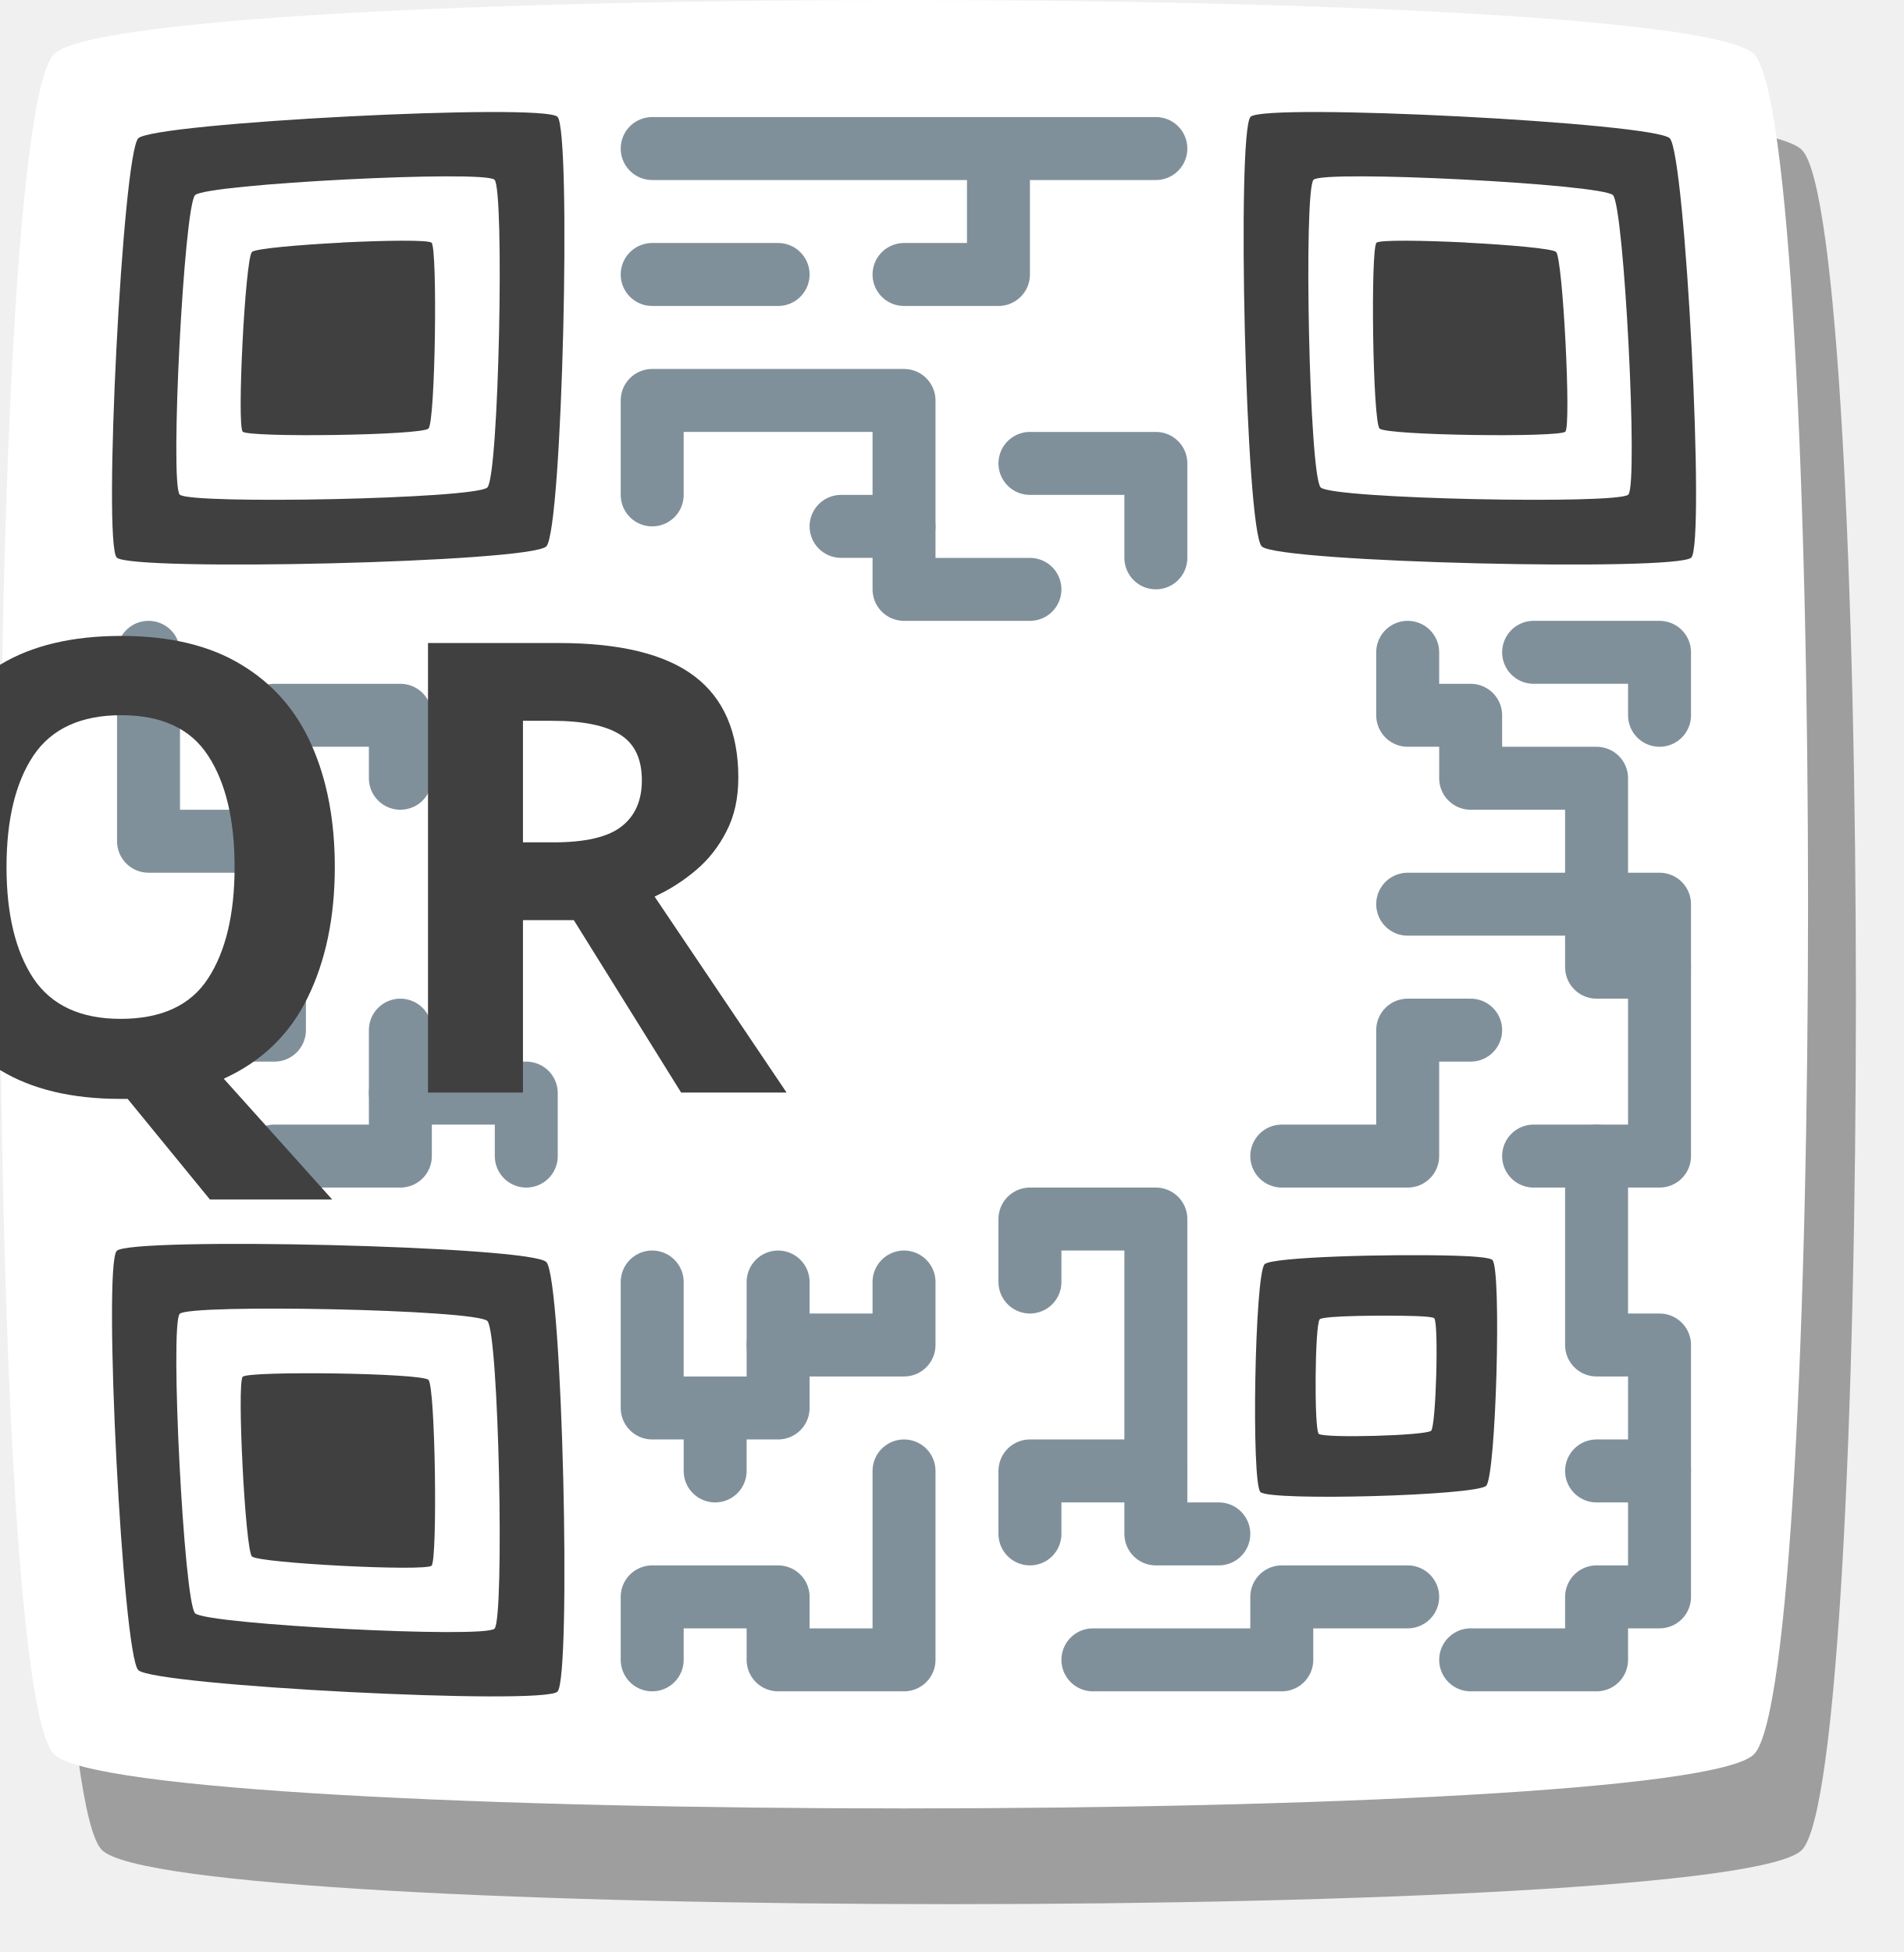
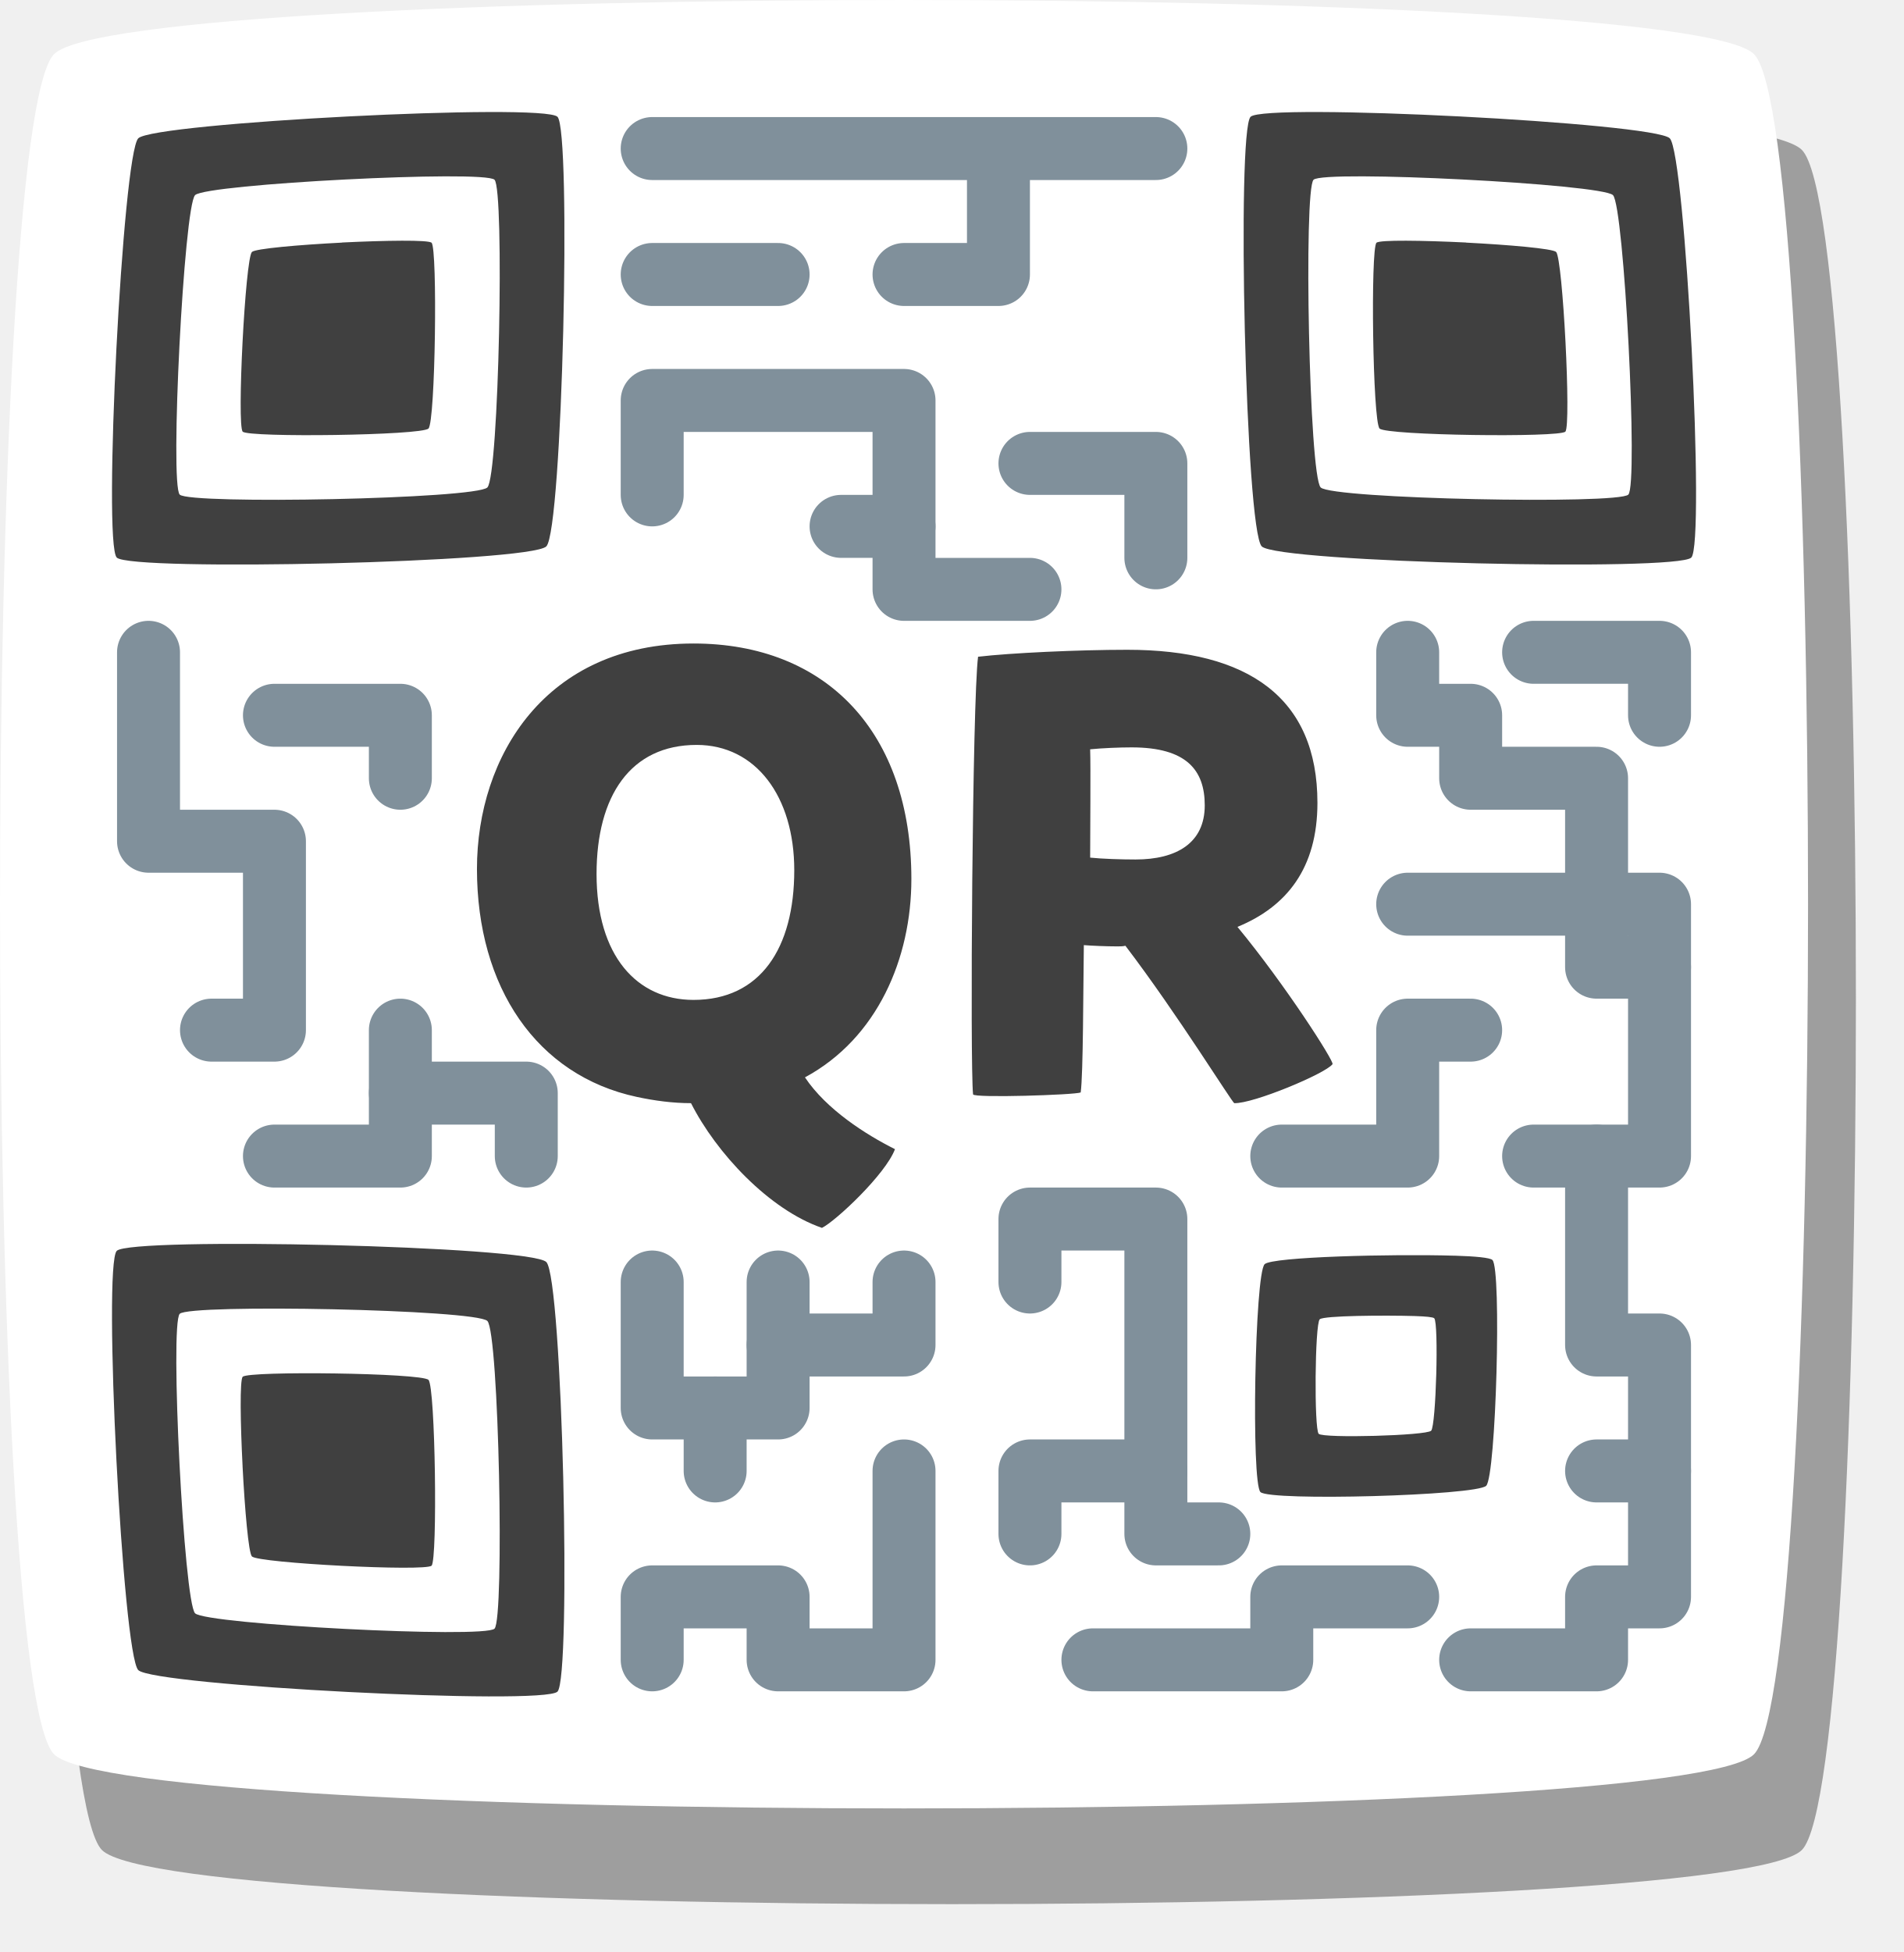
<svg xmlns="http://www.w3.org/2000/svg" width="79.557" height="81.557" viewBox="0 0 79.557 81.557" version="1.1" id="svg8" xml:space="preserve">
  <defs id="defs2" />
  <g id="layer6" transform="translate(-862.7453,-160.6915)">
    <g transform="translate(1472.42,-1023.036)" id="g1561">
      <path d="m -534.378,1189.988 c 3.014,3.014 3.014,68.023 0,71.037 -3.014,3.014 -68.023,3.014 -71.036,0 -3.014,-3.014 -3.014,-68.023 0,-71.037 3.014,-3.014 68.023,-3.014 71.036,0 z" id="path2655" style="display:inline;opacity:0.5;vector-effect:none;fill:#4c4c4c;fill-opacity:1;fill-rule:nonzero;stroke:#000000;stroke-width:4;stroke-linecap:round;stroke-linejoin:miter;stroke-miterlimit:4;stroke-dasharray:none;stroke-dashoffset:0;stroke-opacity:0;paint-order:stroke fill markers" />
      <path style="display:inline;opacity:1;vector-effect:none;fill:#ffffff;fill-opacity:1;fill-rule:nonzero;stroke:none;stroke-width:4;stroke-linecap:round;stroke-linejoin:miter;stroke-miterlimit:4;stroke-dasharray:none;stroke-dashoffset:0;stroke-opacity:1;paint-order:stroke fill markers" id="path2585" d="m -536.378,1185.988 c 3.014,3.014 3.014,68.023 0,71.037 -3.014,3.014 -68.023,3.014 -71.036,0 -3.014,-3.014 -3.014,-68.023 0,-71.037 3.014,-3.014 68.023,-3.014 71.036,0 z" />
      <path style="display:inline;opacity:1;vector-effect:none;fill:#404040;fill-opacity:1;fill-rule:nonzero;stroke:none;stroke-width:10.524;stroke-linecap:round;stroke-linejoin:miter;stroke-miterlimit:4;stroke-dasharray:none;stroke-dashoffset:0;stroke-opacity:1;paint-order:stroke fill markers" d="m -595.113,1188.592 c -4.225,0.217 -8.457,0.588 -8.783,0.914 -0.651,0.651 -1.487,16.93 -0.899,17.518 0.588,0.588 17.274,0.208 17.95,-0.467 0.675,-0.675 1.055,-17.362 0.467,-17.95 -0.294,-0.294 -4.51,-0.232 -8.735,-0.015 z m -0.135,2.635 c 3.018,-0.155 6.029,-0.199 6.239,0.011 0.42,0.42 0.184,12.374 -0.299,12.856 -0.482,0.482 -12.437,0.718 -12.856,0.299 -0.42,-0.42 0.177,-12.047 0.642,-12.513 0.233,-0.233 3.256,-0.499 6.273,-0.653 z m -0.135,2.637 c -1.811,0.093 -3.624,0.251 -3.764,0.391 -0.279,0.279 -0.637,7.256 -0.385,7.508 0.252,0.252 7.473,0.159 7.763,-0.13 0.289,-0.289 0.382,-7.511 0.13,-7.763 -0.126,-0.126 -1.933,-0.098 -3.744,-0.01 z" id="path2587" />
      <path id="path2594" d="m -548.679,1188.592 c 4.225,0.217 8.457,0.588 8.783,0.914 0.651,0.651 1.487,16.93 0.899,17.518 -0.588,0.588 -17.274,0.208 -17.95,-0.467 -0.675,-0.675 -1.055,-17.362 -0.467,-17.95 0.294,-0.294 4.51,-0.232 8.735,-0.015 z m 0.135,2.635 c -3.018,-0.155 -6.029,-0.199 -6.239,0.011 -0.42,0.42 -0.184,12.374 0.299,12.856 0.482,0.482 12.437,0.718 12.856,0.299 0.42,-0.42 -0.177,-12.047 -0.642,-12.513 -0.233,-0.233 -3.256,-0.499 -6.273,-0.653 z m 0.135,2.637 c 1.811,0.093 3.624,0.251 3.764,0.391 0.279,0.279 0.637,7.256 0.385,7.508 -0.252,0.252 -7.473,0.159 -7.763,-0.13 -0.289,-0.289 -0.382,-7.511 -0.13,-7.763 0.126,-0.126 1.933,-0.098 3.744,-0.01 z" style="display:inline;opacity:1;vector-effect:none;fill:#404040;fill-opacity:1;fill-rule:nonzero;stroke:none;stroke-width:10.524;stroke-linecap:round;stroke-linejoin:miter;stroke-miterlimit:4;stroke-dasharray:none;stroke-dashoffset:0;stroke-opacity:1;paint-order:stroke fill markers" />
      <path id="path2596" d="m -604.81,1244.724 c 0.217,4.225 0.588,8.457 0.914,8.783 0.651,0.651 16.93,1.487 17.518,0.899 0.588,-0.588 0.208,-17.274 -0.467,-17.95 -0.675,-0.675 -17.362,-1.055 -17.95,-0.467 -0.294,0.294 -0.232,4.51 -0.015,8.735 z m 2.635,0.135 c -0.155,-3.018 -0.199,-6.029 0.011,-6.239 0.42,-0.42 12.374,-0.184 12.856,0.299 0.482,0.482 0.718,12.437 0.299,12.856 -0.42,0.42 -12.048,-0.177 -12.513,-0.642 -0.233,-0.233 -0.499,-3.256 -0.653,-6.273 z m 2.637,0.135 c 0.093,1.81 0.251,3.624 0.391,3.764 0.279,0.279 7.256,0.637 7.508,0.385 0.252,-0.252 0.159,-7.473 -0.13,-7.763 -0.289,-0.289 -7.511,-0.382 -7.763,-0.13 -0.126,0.126 -0.098,1.933 -0.005,3.744 z" style="display:inline;opacity:1;vector-effect:none;fill:#404040;fill-opacity:1;fill-rule:nonzero;stroke:none;stroke-width:10.524;stroke-linecap:round;stroke-linejoin:miter;stroke-miterlimit:4;stroke-dasharray:none;stroke-dashoffset:0;stroke-opacity:1;paint-order:stroke fill markers" />
      <path style="display:inline;opacity:1;vector-effect:none;fill:#404040;fill-opacity:1;fill-rule:nonzero;stroke:none;stroke-width:10.524;stroke-linecap:round;stroke-linejoin:miter;stroke-miterlimit:4;stroke-dasharray:none;stroke-dashoffset:0;stroke-opacity:1;paint-order:stroke fill markers" d="m -548.887,1236.192 c -2.612,-0.078 -7.632,0.047 -7.94,0.355 -0.411,0.411 -0.564,9.131 -0.175,9.52 0.389,0.389 9.022,0.15 9.434,-0.261 0.411,-0.411 0.65,-9.044 0.261,-9.434 -0.097,-0.097 -0.709,-0.155 -1.58,-0.181 z m -1.64,2.523 c 0.434,0.013 0.739,0.043 0.788,0.091 0.194,0.194 0.075,4.494 -0.129,4.699 -0.205,0.205 -4.505,0.323 -4.699,0.129 -0.194,-0.194 -0.162,-4.58 0.043,-4.785 0.154,-0.154 2.697,-0.173 3.998,-0.135 z" id="path2598" />
      <path style="display:inline;opacity:1;vector-effect:none;fill:none;fill-opacity:1;fill-rule:nonzero;stroke:#80909b;stroke-width:2.631;stroke-linecap:round;stroke-linejoin:miter;stroke-miterlimit:4;stroke-dasharray:none;stroke-dashoffset:0;stroke-opacity:1;paint-order:stroke fill markers" d="m -582.42,1189.934 h 21.048" id="path2603" />
      <path style="display:inline;opacity:1;vector-effect:none;fill:none;fill-opacity:1;fill-rule:nonzero;stroke:#80909b;stroke-width:2.631;stroke-linecap:round;stroke-linejoin:miter;stroke-miterlimit:4;stroke-dasharray:none;stroke-dashoffset:0;stroke-opacity:1;paint-order:stroke fill markers" d="m -582.42,1195.196 h 5.262" id="path2605" />
      <path style="display:inline;opacity:1;vector-effect:none;fill:none;fill-opacity:1;fill-rule:nonzero;stroke:#80909b;stroke-width:2.631;stroke-linecap:round;stroke-linejoin:round;stroke-miterlimit:4;stroke-dasharray:none;stroke-dashoffset:0;stroke-opacity:1;paint-order:stroke fill markers" d="m -571.896,1195.196 h 3.946 v -3.946" id="path2607" />
      <path style="display:inline;opacity:1;vector-effect:none;fill:none;fill-opacity:1;fill-rule:nonzero;stroke:#80909b;stroke-width:2.631;stroke-linecap:round;stroke-linejoin:round;stroke-miterlimit:4;stroke-dasharray:none;stroke-dashoffset:0;stroke-opacity:1;paint-order:stroke fill markers" d="m -582.42,1204.405 v -3.946 h 10.524 v 7.893 h 5.262" id="path2609" />
      <path style="display:inline;opacity:1;vector-effect:none;fill:none;fill-opacity:1;fill-rule:nonzero;stroke:#80909b;stroke-width:2.631;stroke-linecap:round;stroke-linejoin:round;stroke-miterlimit:4;stroke-dasharray:none;stroke-dashoffset:0;stroke-opacity:1;paint-order:stroke fill markers" d="m -566.634,1203.089 h 5.262 v 3.946" id="path2611" />
      <path style="display:inline;opacity:1;vector-effect:none;fill:none;fill-opacity:1;fill-rule:nonzero;stroke:#80909b;stroke-width:2.631;stroke-linecap:round;stroke-linejoin:round;stroke-miterlimit:4;stroke-dasharray:none;stroke-dashoffset:0;stroke-opacity:1;paint-order:stroke fill markers" d="m -571.896,1205.72 h -2.631" id="path2613" />
      <path style="display:inline;opacity:1;vector-effect:none;fill:none;fill-opacity:1;fill-rule:nonzero;stroke:#80909b;stroke-width:2.631;stroke-linecap:round;stroke-linejoin:round;stroke-miterlimit:4;stroke-dasharray:none;stroke-dashoffset:0;stroke-opacity:1;paint-order:stroke fill markers" d="m -603.468,1210.982 v 7.893 h 5.262 v 7.893 h -2.631" id="path2615" />
      <path style="display:inline;opacity:1;vector-effect:none;fill:none;fill-opacity:1;fill-rule:nonzero;stroke:#80909b;stroke-width:2.631;stroke-linecap:round;stroke-linejoin:round;stroke-miterlimit:4;stroke-dasharray:none;stroke-dashoffset:0;stroke-opacity:1;paint-order:stroke fill markers" d="m -598.206,1232.03 h 5.262 v -5.262" id="path2617" />
      <path style="display:inline;opacity:1;vector-effect:none;fill:none;fill-opacity:1;fill-rule:nonzero;stroke:#80909b;stroke-width:2.631;stroke-linecap:round;stroke-linejoin:round;stroke-miterlimit:4;stroke-dasharray:none;stroke-dashoffset:0;stroke-opacity:1;paint-order:stroke fill markers" d="m -592.944,1229.399 h 5.262 v 2.631" id="path2619" />
      <path style="display:inline;opacity:1;vector-effect:none;fill:none;fill-opacity:1;fill-rule:nonzero;stroke:#80909b;stroke-width:2.631;stroke-linecap:round;stroke-linejoin:round;stroke-miterlimit:4;stroke-dasharray:none;stroke-dashoffset:0;stroke-opacity:1;paint-order:stroke fill markers" d="m -598.206,1213.613 h 5.262 v 2.631" id="path2621" />
-       <text xml:space="preserve" style="font-style:normal;font-variant:normal;font-weight:bold;font-stretch:normal;font-size:26.31px;line-height:0.8;font-family:Mikado;-inkscape-font-specification:'Mikado Bold';font-variant-ligatures:normal;font-variant-position:normal;font-variant-caps:normal;font-variant-numeric:normal;font-variant-alternates:normal;font-feature-settings:normal;text-indent:0;text-align:center;text-decoration:none;text-decoration-line:none;text-decoration-style:solid;text-decoration-color:#000000;letter-spacing:0px;word-spacing:normal;text-transform:none;writing-mode:lr-tb;direction:ltr;text-orientation:mixed;dominant-baseline:auto;baseline-shift:baseline;text-anchor:middle;white-space:normal;shape-padding:0;display:inline;opacity:1;vector-effect:none;fill:#404040;fill-opacity:1;fill-rule:nonzero;stroke:none;stroke-width:2.631;stroke-linecap:round;stroke-linejoin:round;stroke-miterlimit:4;stroke-dasharray:none;stroke-dashoffset:0;stroke-opacity:1;paint-order:stroke fill markers" x="-572.011" y="1229.373" id="text2627">
-         <tspan id="tspan2625" x="-572.011" y="1229.373" style="stroke-width:2.631">QR</tspan>
-       </text>
+       <path id="text2627" style="font-style:normal;font-variant:normal;font-weight:bold;font-stretch:normal;font-size:26.31px;line-height:0.8;font-family:Mikado;-inkscape-font-specification:'Mikado Bold';font-variant-ligatures:normal;font-variant-position:normal;font-variant-caps:normal;font-variant-numeric:normal;font-variant-alternates:normal;font-feature-settings:normal;text-indent:0;text-align:center;text-decoration:none;text-decoration-line:none;text-decoration-style:solid;text-decoration-color:#000000;letter-spacing:0px;word-spacing:normal;text-transform:none;writing-mode:lr-tb;direction:ltr;text-orientation:mixed;dominant-baseline:auto;baseline-shift:baseline;text-anchor:middle;white-space:normal;shape-padding:0;display:inline;opacity:1;vector-effect:none;fill:#404040;fill-opacity:1;fill-rule:nonzero;stroke:none;stroke-width:2.631;stroke-linecap:round;stroke-linejoin:round;stroke-miterlimit:4;stroke-dasharray:none;stroke-dashoffset:0;stroke-opacity:1;paint-order:stroke fill markers" d="M -580.692 1210.614 C -586.875 1210.614 -589.743 1215.323 -589.743 1220.032 C -589.743 1224.979 -587.245 1228.663 -583.062 1229.558 C -582.325 1229.716 -581.561 1229.819 -580.798 1229.819 C -579.745 1231.898 -577.535 1234.267 -575.325 1235.03 C -574.746 1234.741 -572.669 1232.794 -572.274 1231.741 C -573.485 1231.136 -575.142 1230.083 -576.036 1228.741 C -573.01 1227.11 -571.589 1223.769 -571.589 1220.454 C -571.589 1214.324 -575.141 1210.614 -580.692 1210.614 z M -562.565 1210.876 C -564.618 1210.876 -567.46 1211.009 -568.802 1211.167 C -569.039 1212.983 -569.142 1228.216 -569.011 1229.452 C -568.984 1229.61 -564.776 1229.477 -564.513 1229.372 C -564.407 1228.609 -564.408 1225.031 -564.382 1223.216 C -564.066 1223.242 -563.435 1223.269 -562.987 1223.269 C -562.882 1223.269 -562.749 1223.27 -562.644 1223.243 C -560.46 1226.111 -558.172 1229.819 -558.093 1229.819 C -557.303 1229.846 -554.279 1228.583 -553.989 1228.189 C -553.91 1228.083 -555.962 1224.875 -557.962 1222.454 C -555.91 1221.612 -554.62 1220.007 -554.62 1217.271 C -554.62 1212.877 -557.514 1210.876 -562.565 1210.876 z M -580.562 1214.851 C -578.088 1214.851 -576.483 1217.007 -576.483 1220.085 C -576.483 1223.348 -577.904 1225.505 -580.692 1225.505 C -583.06 1225.505 -584.745 1223.664 -584.745 1220.243 C -584.745 1216.981 -583.324 1214.851 -580.562 1214.851 z M -562.382 1214.954 C -560.093 1214.954 -559.329 1215.903 -559.329 1217.376 C -559.329 1218.955 -560.513 1219.638 -562.224 1219.638 C -562.829 1219.638 -563.618 1219.612 -564.118 1219.56 C -564.118 1218.639 -564.092 1215.745 -564.118 1215.034 C -563.592 1214.982 -562.882 1214.954 -562.382 1214.954 z " />
      <path style="display:inline;opacity:1;vector-effect:none;fill:none;fill-opacity:1;fill-rule:nonzero;stroke:#80909b;stroke-width:2.631;stroke-linecap:round;stroke-linejoin:round;stroke-miterlimit:4;stroke-dasharray:none;stroke-dashoffset:0;stroke-opacity:1;paint-order:stroke fill markers" d="m -582.42,1237.292 v 5.262 h 5.262 v -5.262" id="path2629" />
      <path style="display:inline;opacity:1;vector-effect:none;fill:none;fill-opacity:1;fill-rule:nonzero;stroke:#80909b;stroke-width:2.631;stroke-linecap:round;stroke-linejoin:round;stroke-miterlimit:4;stroke-dasharray:none;stroke-dashoffset:0;stroke-opacity:1;paint-order:stroke fill markers" d="m -577.158,1239.923 h 5.262 v -2.631" id="path2631" />
      <path style="display:inline;opacity:1;vector-effect:none;fill:none;fill-opacity:1;fill-rule:nonzero;stroke:#80909b;stroke-width:2.631;stroke-linecap:round;stroke-linejoin:round;stroke-miterlimit:4;stroke-dasharray:none;stroke-dashoffset:0;stroke-opacity:1;paint-order:stroke fill markers" d="m -566.634,1237.292 v -2.631 h 5.262 v 13.155 h 2.631" id="path2633" />
      <path style="display:inline;opacity:1;vector-effect:none;fill:none;fill-opacity:1;fill-rule:nonzero;stroke:#80909b;stroke-width:2.631;stroke-linecap:round;stroke-linejoin:round;stroke-miterlimit:4;stroke-dasharray:none;stroke-dashoffset:0;stroke-opacity:1;paint-order:stroke fill markers" d="m -556.11,1232.03 h 5.262 v -5.262 h 2.631" id="path2635" />
      <path style="display:inline;opacity:1;vector-effect:none;fill:none;fill-opacity:1;fill-rule:nonzero;stroke:#80909b;stroke-width:2.631;stroke-linecap:round;stroke-linejoin:round;stroke-miterlimit:4;stroke-dasharray:none;stroke-dashoffset:0;stroke-opacity:1;paint-order:stroke fill markers" d="m -561.372,1245.185 h -5.262 v 2.631" id="path2637" />
      <path style="display:inline;opacity:1;vector-effect:none;fill:none;fill-opacity:1;fill-rule:nonzero;stroke:#80909b;stroke-width:2.631;stroke-linecap:round;stroke-linejoin:round;stroke-miterlimit:4;stroke-dasharray:none;stroke-dashoffset:0;stroke-opacity:1;paint-order:stroke fill markers" d="m -571.896,1245.185 v 7.893 h -5.262 v -2.631 h -5.262 v 2.631" id="path2639" />
      <path style="display:inline;opacity:1;vector-effect:none;fill:none;fill-opacity:1;fill-rule:nonzero;stroke:#80909b;stroke-width:2.631;stroke-linecap:round;stroke-linejoin:round;stroke-miterlimit:4;stroke-dasharray:none;stroke-dashoffset:0;stroke-opacity:1;paint-order:stroke fill markers" d="m -579.789,1242.554 v 2.631" id="path2641" />
      <path style="display:inline;opacity:1;vector-effect:none;fill:none;fill-opacity:1;fill-rule:nonzero;stroke:#80909b;stroke-width:2.631;stroke-linecap:round;stroke-linejoin:round;stroke-miterlimit:4;stroke-dasharray:none;stroke-dashoffset:0;stroke-opacity:1;paint-order:stroke fill markers" d="m -564.003,1253.078 h 7.893 v -2.631 h 5.262" id="path2643" />
      <path style="display:inline;opacity:1;vector-effect:none;fill:none;fill-opacity:1;fill-rule:nonzero;stroke:#80909b;stroke-width:2.631;stroke-linecap:round;stroke-linejoin:round;stroke-miterlimit:4;stroke-dasharray:none;stroke-dashoffset:0;stroke-opacity:1;paint-order:stroke fill markers" d="m -548.217,1253.078 h 5.262 v -2.631 h 2.631 v -5.262 h -2.631" id="path2645" />
      <path style="display:inline;opacity:1;vector-effect:none;fill:none;fill-opacity:1;fill-rule:nonzero;stroke:#80909b;stroke-width:2.631;stroke-linecap:round;stroke-linejoin:round;stroke-miterlimit:4;stroke-dasharray:none;stroke-dashoffset:0;stroke-opacity:1;paint-order:stroke fill markers" d="m -540.324,1245.185 v -5.262 h -2.631 v -7.893" id="path2647" />
      <path style="display:inline;opacity:1;vector-effect:none;fill:none;fill-opacity:1;fill-rule:nonzero;stroke:#80909b;stroke-width:2.631;stroke-linecap:round;stroke-linejoin:round;stroke-miterlimit:4;stroke-dasharray:none;stroke-dashoffset:0;stroke-opacity:1;paint-order:stroke fill markers" d="m -545.586,1232.03 h 5.262 v -10.524 h -10.524" id="path2649" />
      <path style="display:inline;opacity:1;vector-effect:none;fill:none;fill-opacity:1;fill-rule:nonzero;stroke:#80909b;stroke-width:2.631;stroke-linecap:round;stroke-linejoin:round;stroke-miterlimit:4;stroke-dasharray:none;stroke-dashoffset:0;stroke-opacity:1;paint-order:stroke fill markers" d="m -540.324,1224.137 h -2.631 v -7.893 h -5.262 v -2.631 h -2.631 v -2.631" id="path2651" />
      <path style="display:inline;opacity:1;vector-effect:none;fill:none;fill-opacity:1;fill-rule:nonzero;stroke:#80909b;stroke-width:2.631;stroke-linecap:round;stroke-linejoin:round;stroke-miterlimit:4;stroke-dasharray:none;stroke-dashoffset:0;stroke-opacity:1;paint-order:stroke fill markers" d="m -545.586,1210.982 h 5.262 v 2.631" id="path2653" />
    </g>
  </g>
</svg>
